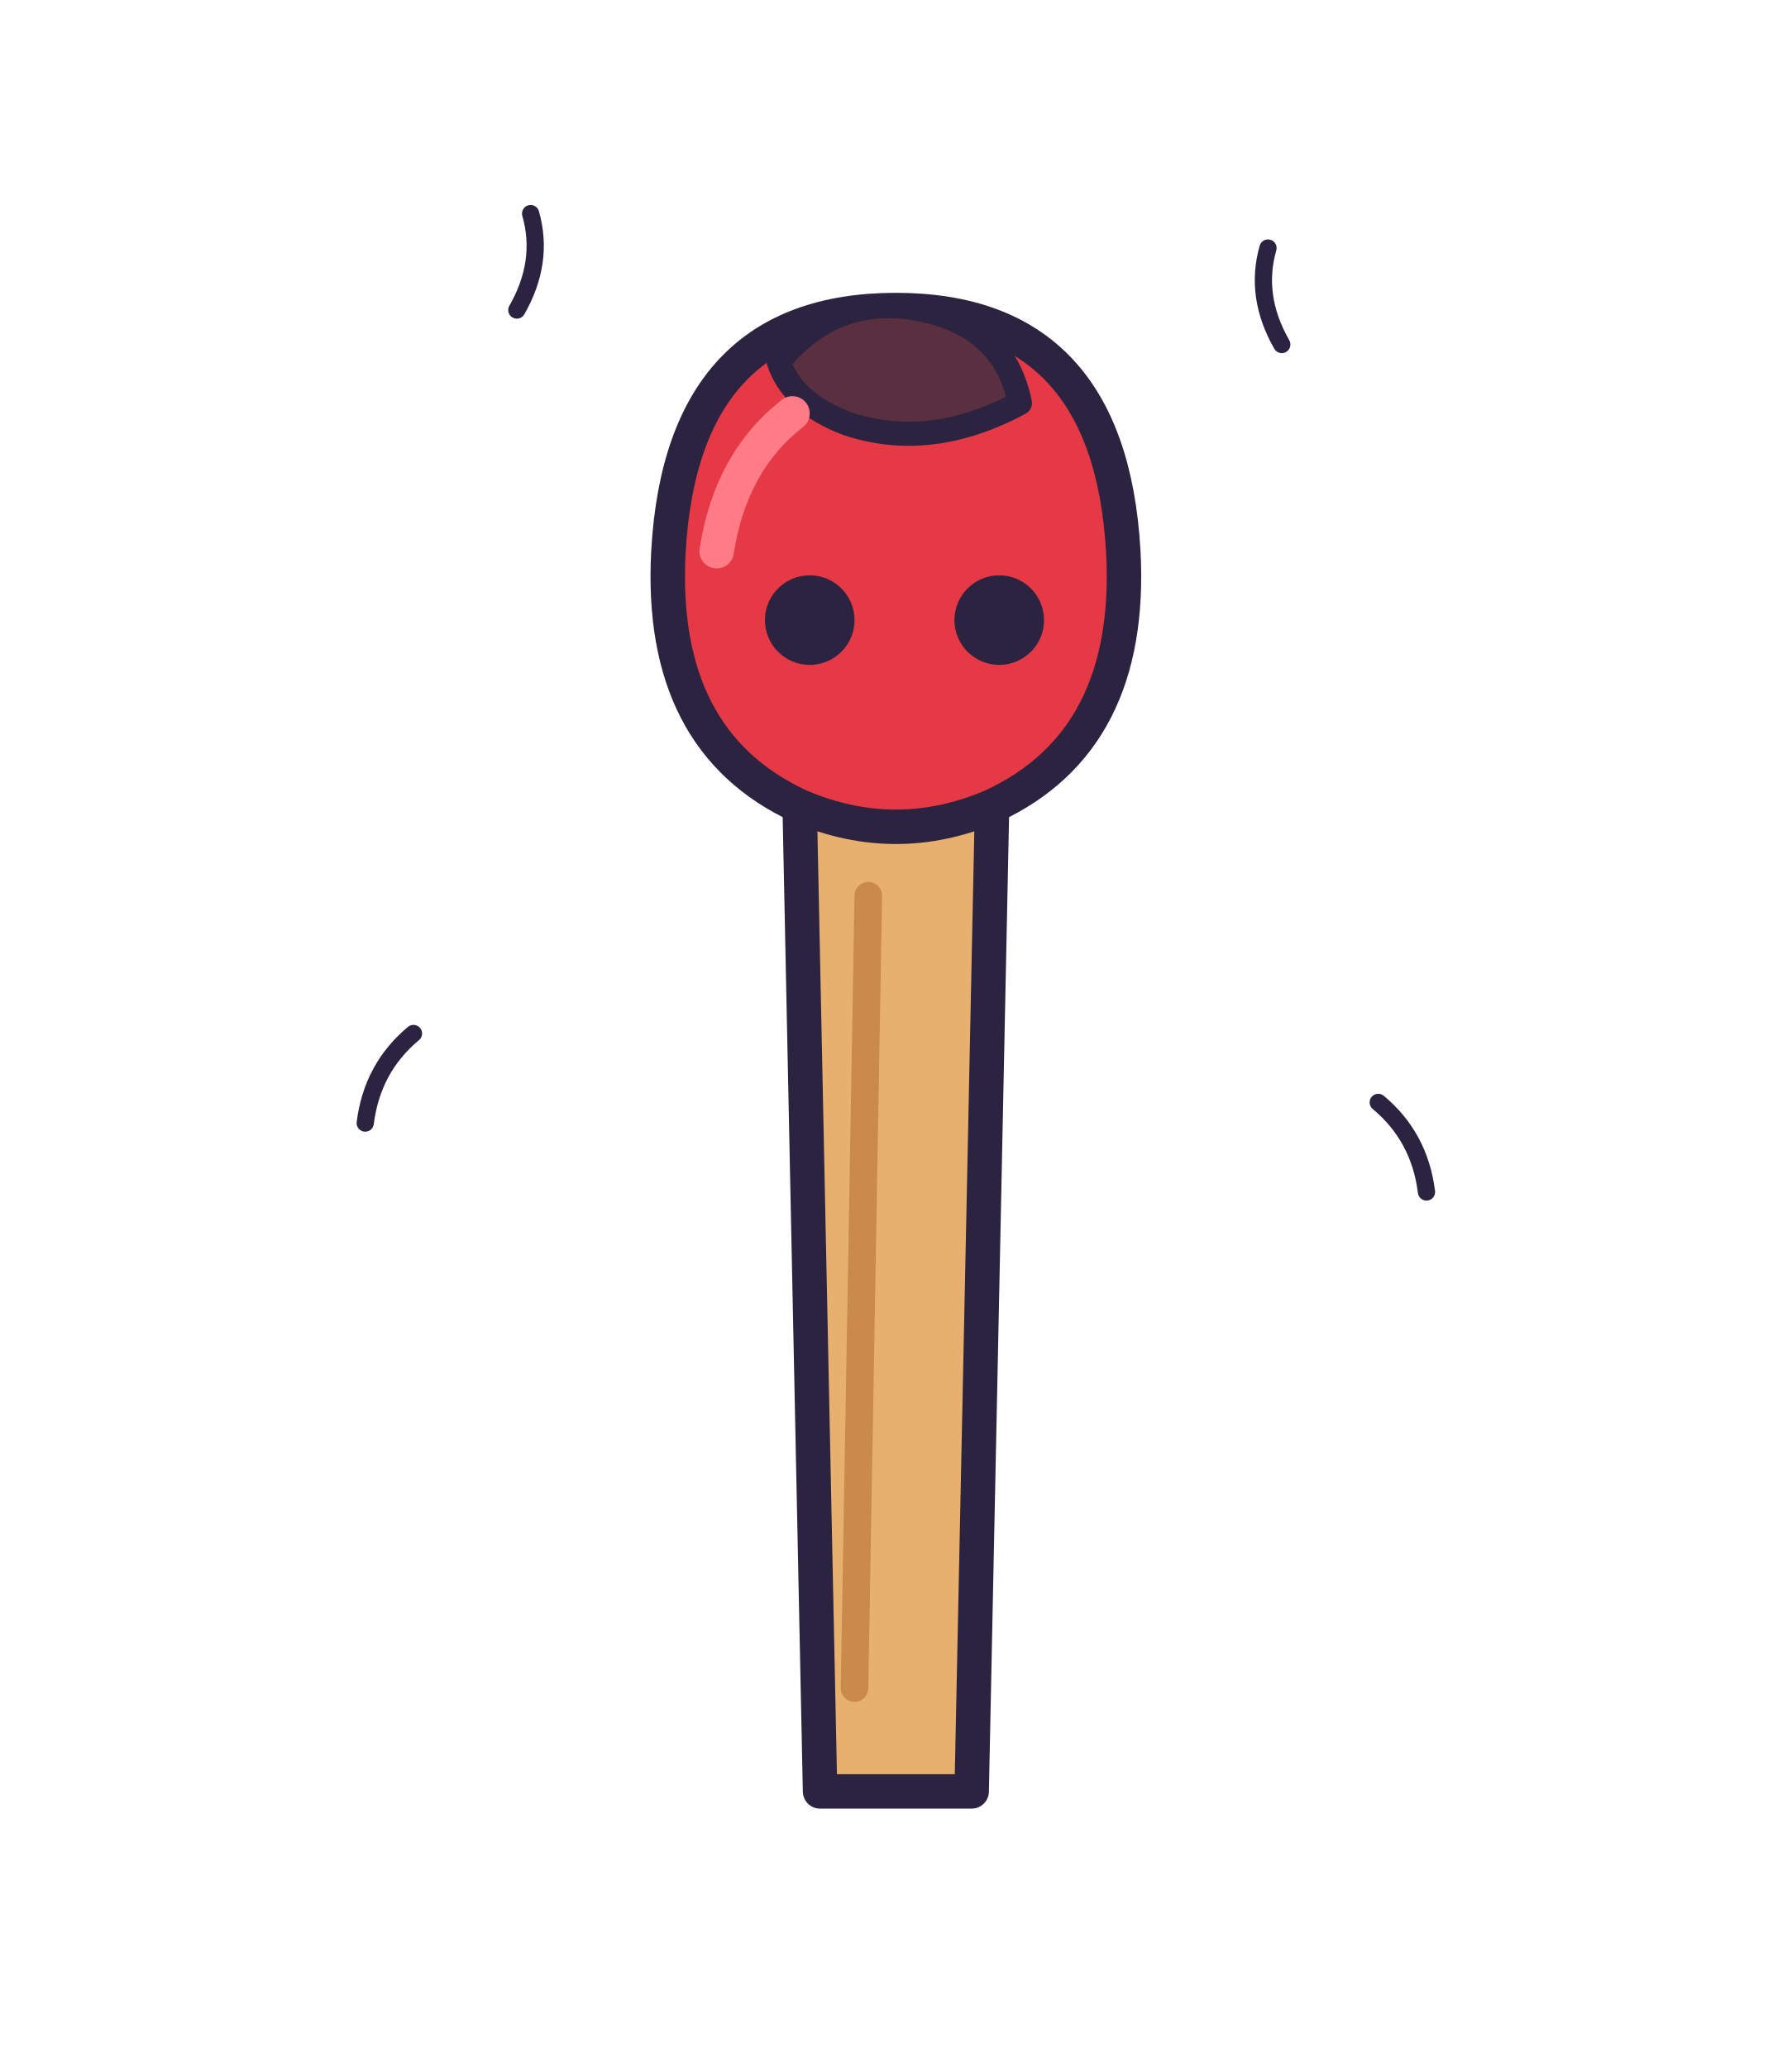
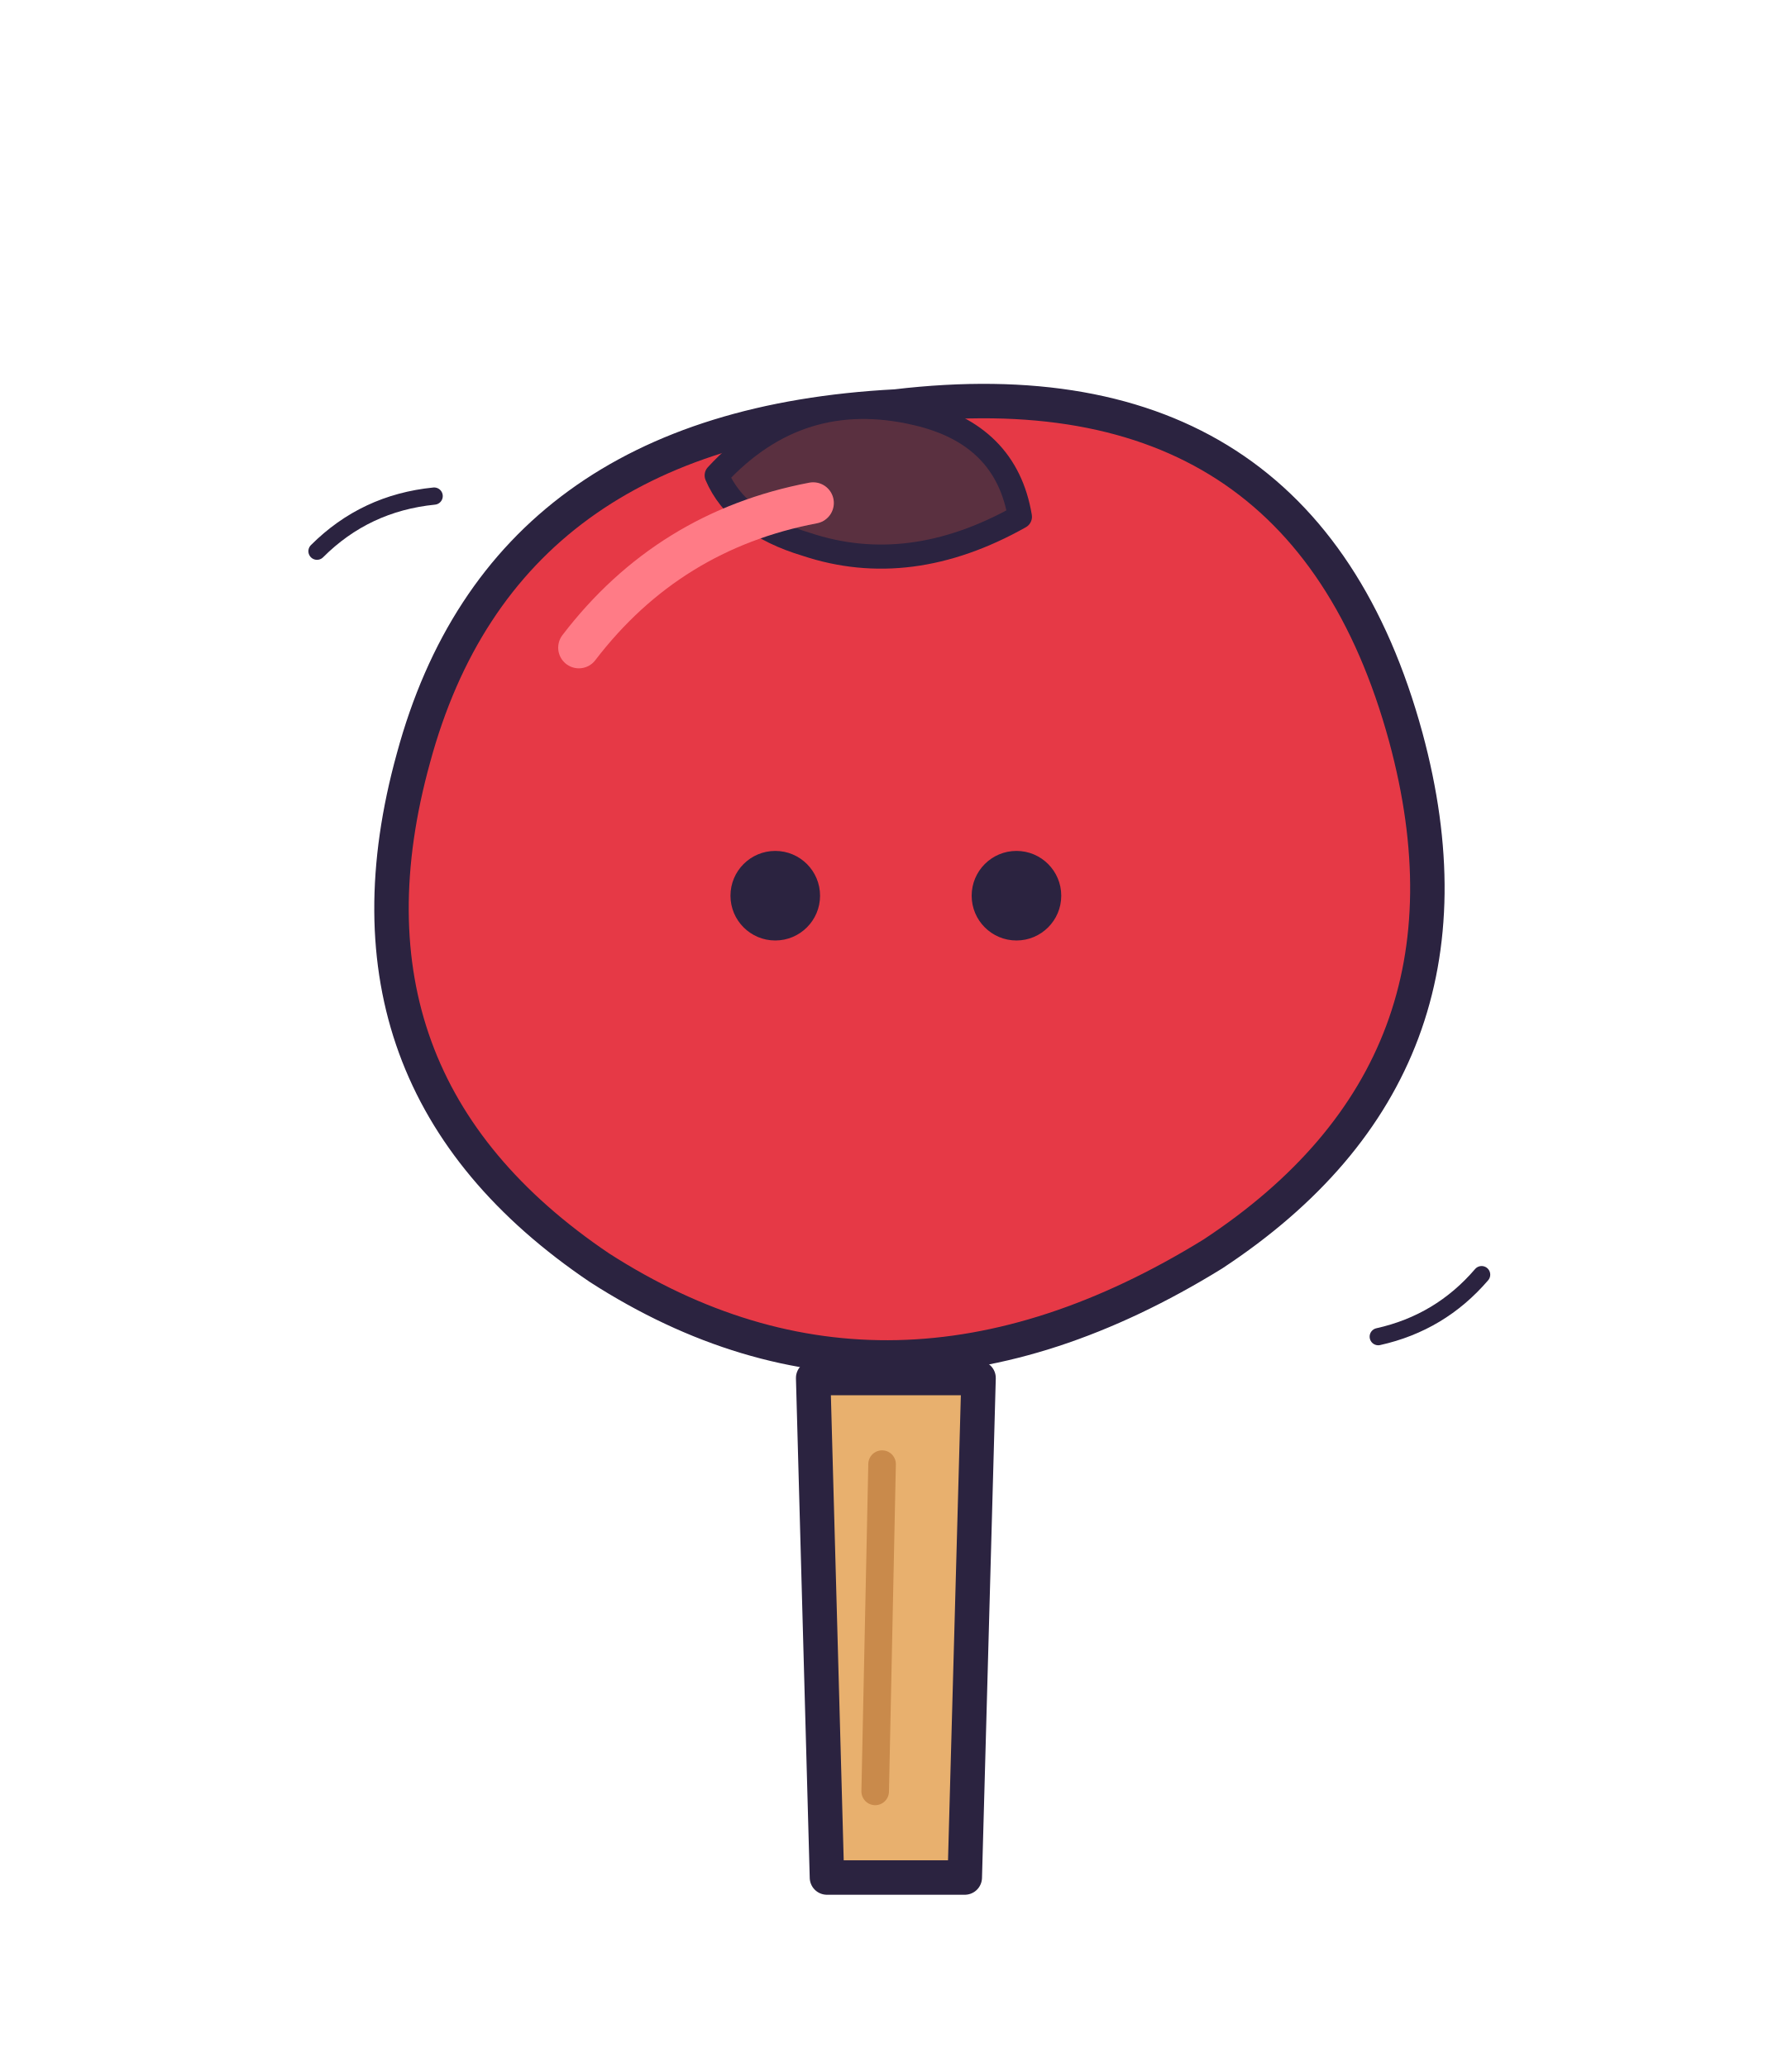
<svg xmlns="http://www.w3.org/2000/svg" viewBox="0 0 520 600" width="520" height="600">
  <defs>
    <style>
      .outline { stroke:#2b2340; stroke-linejoin:round; stroke-linecap:round; }
      .thick { stroke-width:10; }
      .mid { stroke-width:7; }
      .thin { stroke-width:5; }
    </style>
  </defs>
-   <path d="M 232 230 L 288 230 L 282 520 L 238 520 Z" fill="#e8b06e" class="outline thick" />
-   <path d="M 252 260 l -4 230" fill="none" stroke="#c98a4b" stroke-width="8" stroke-linecap="round" />
-   <path d="M 260 90 q 62 0 66 70 q 3 55 -38 74 q -28 12 -56 0 q -41 -19 -38 -74 q 4 -70 66 -70 Z" fill="#e63946" class="outline thick" />
-   <path d="M 226 105 q 18 -22 46 -14 q 20 6 24 26 q -26 14 -50 6 q -16 -6 -20 -18 Z" fill="#5a3040" class="outline mid" />
-   <path d="M 208 160 q 4 -26 22 -40" fill="none" stroke="#ff7b86" stroke-width="10" stroke-linecap="round" />
-   <circle cx="235" cy="180" r="13" fill="#2b2340" />
-   <circle cx="290" cy="180" r="13" fill="#2b2340" />
+   <path d="M 236 400 L 284 400 L 280 545 L 240 545 Z" fill="#e8b06e" class="outline thick" />
+   <path d="M 256 425 l -2 95" fill="none" stroke="#c98a4b" stroke-width="8" stroke-linecap="round" />
+   <path d="M 260 118 q 118 -14 148 96 q 26 96 -56 150 q -94 58 -178 4 q -80 -54 -54 -148 q 26 -96 140 -102 Z" fill="#e63946" class="outline thick" />
+   <path d="M 208 138 q 24 -26 58 -18 q 26 6 30 30 q -32 18 -62 8 q -20 -6 -26 -20 Z" fill="#5a3040" class="outline mid" />
+   <path d="M 168 188 q 26 -34 68 -42" fill="none" stroke="#ff7b86" stroke-width="12" stroke-linecap="round" />
+   <circle cx="225" cy="260" r="13" fill="#2b2340" />
+   <circle cx="295" cy="260" r="13" fill="#2b2340" />
  <g fill="none" class="outline thin">
-     <path d="M 150 90 q 8 -14 4 -28" />
-     <path d="M 372 100 q -8 -14 -4 -28" />
-     <path d="M 120 300 q -12 10 -14 26" />
-     <path d="M 400 320 q 12 10 14 26" />
+     <path d="M 92 160 q 14 -14 34 -16" />
+     <path d="M 430 370 q -12 14 -30 18" />
  </g>
</svg>
